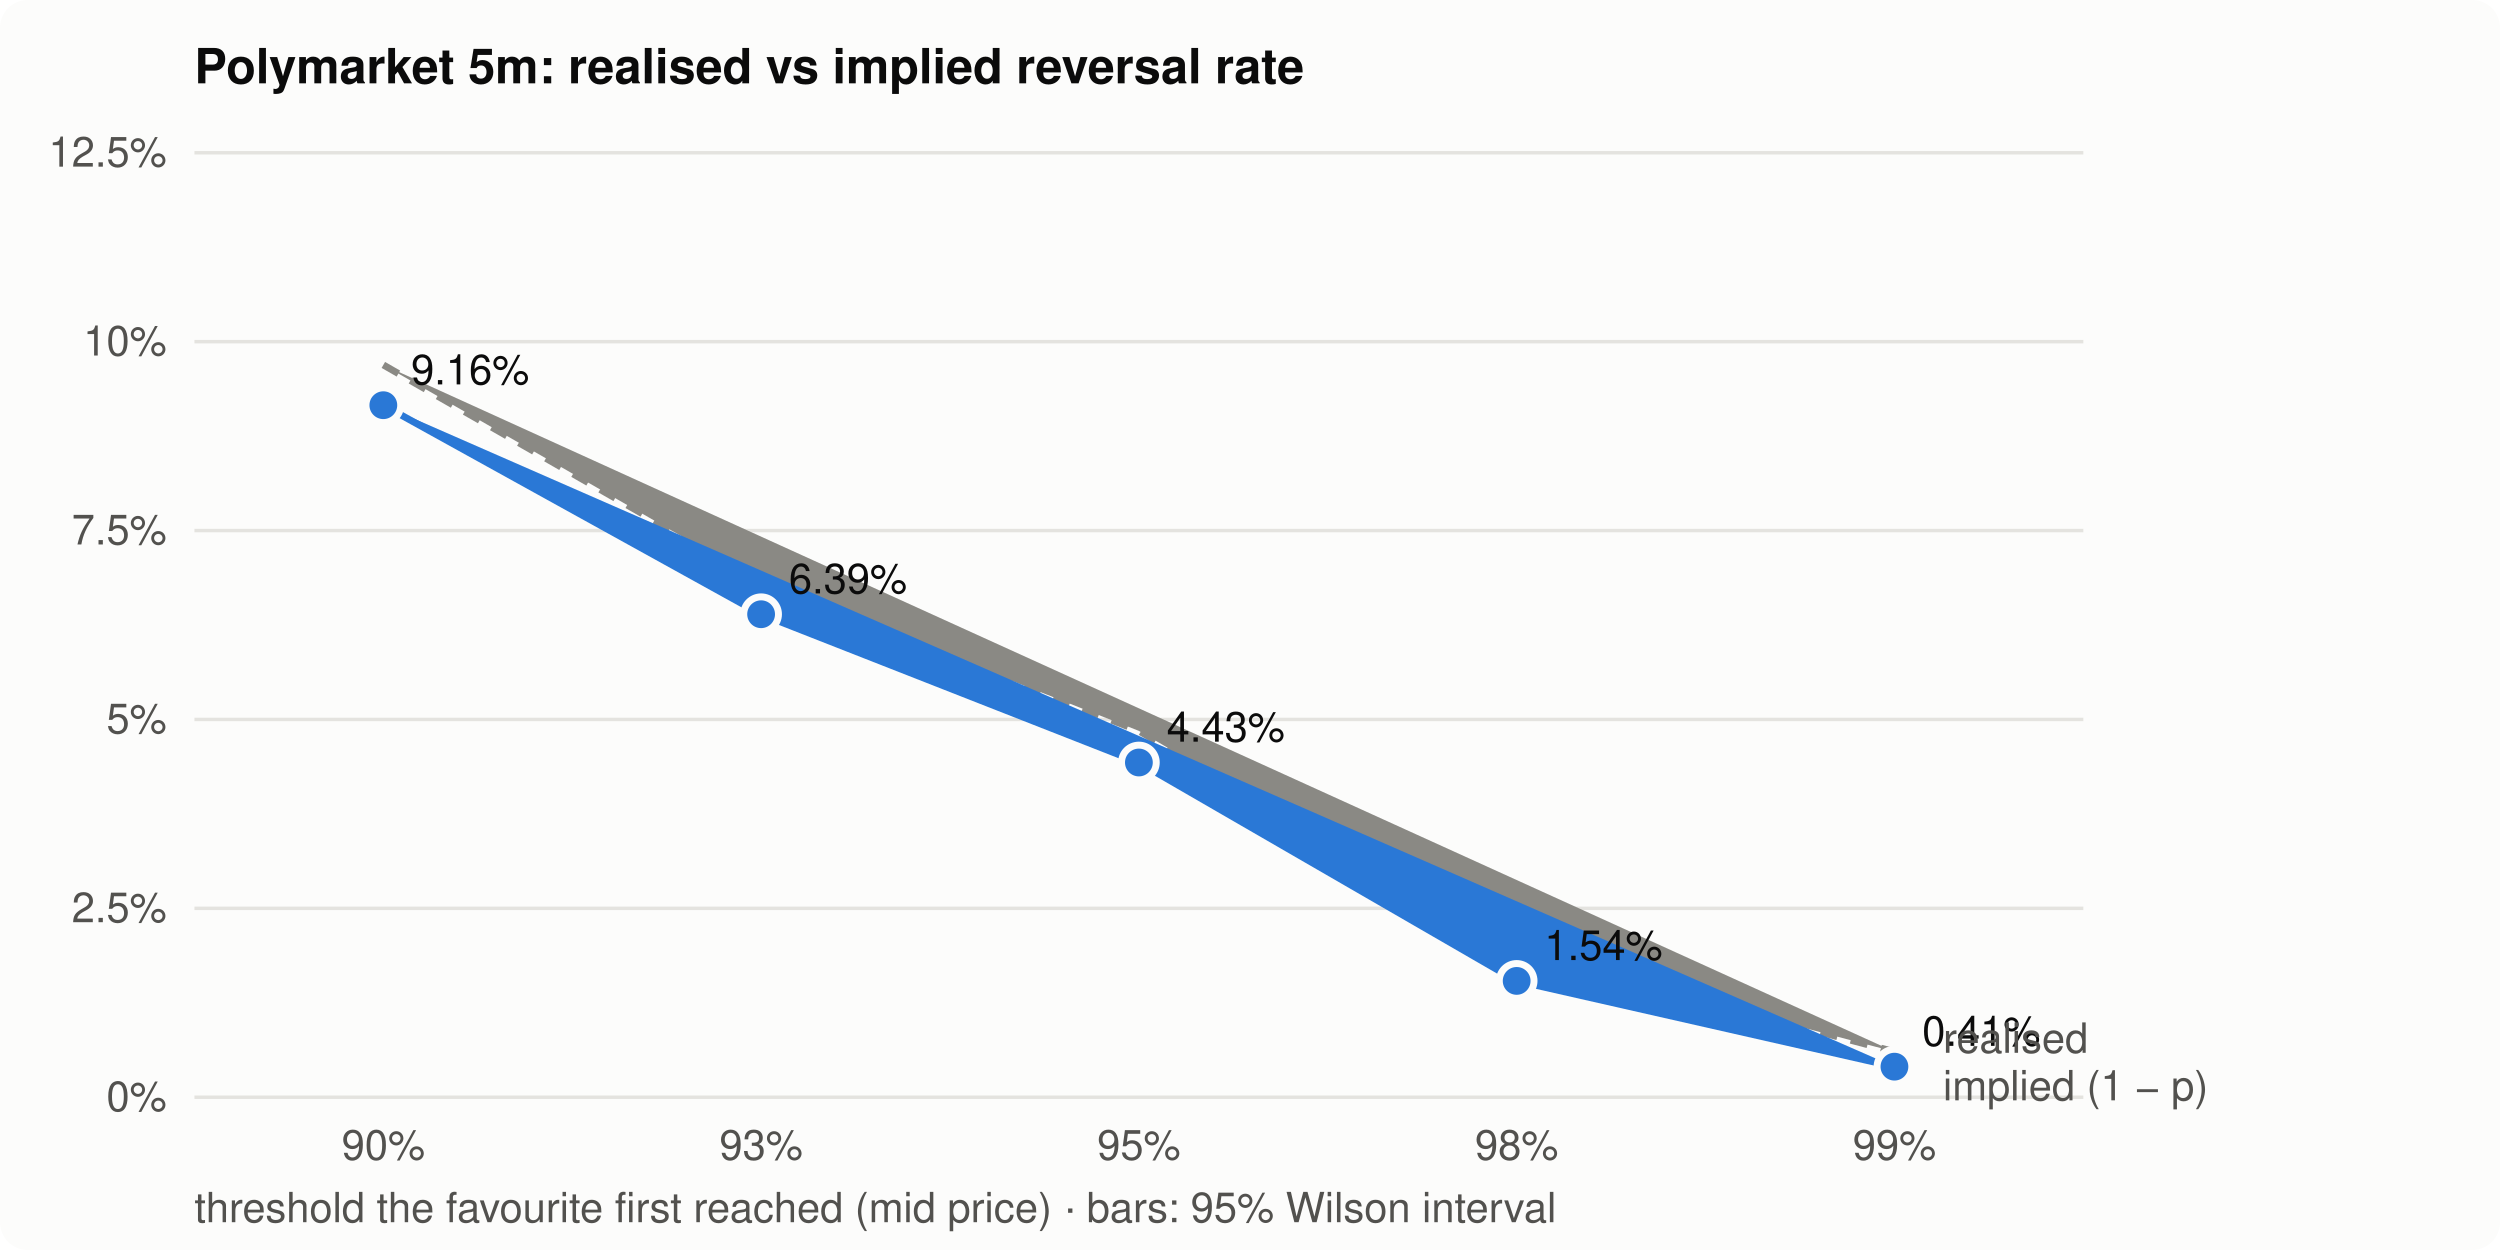
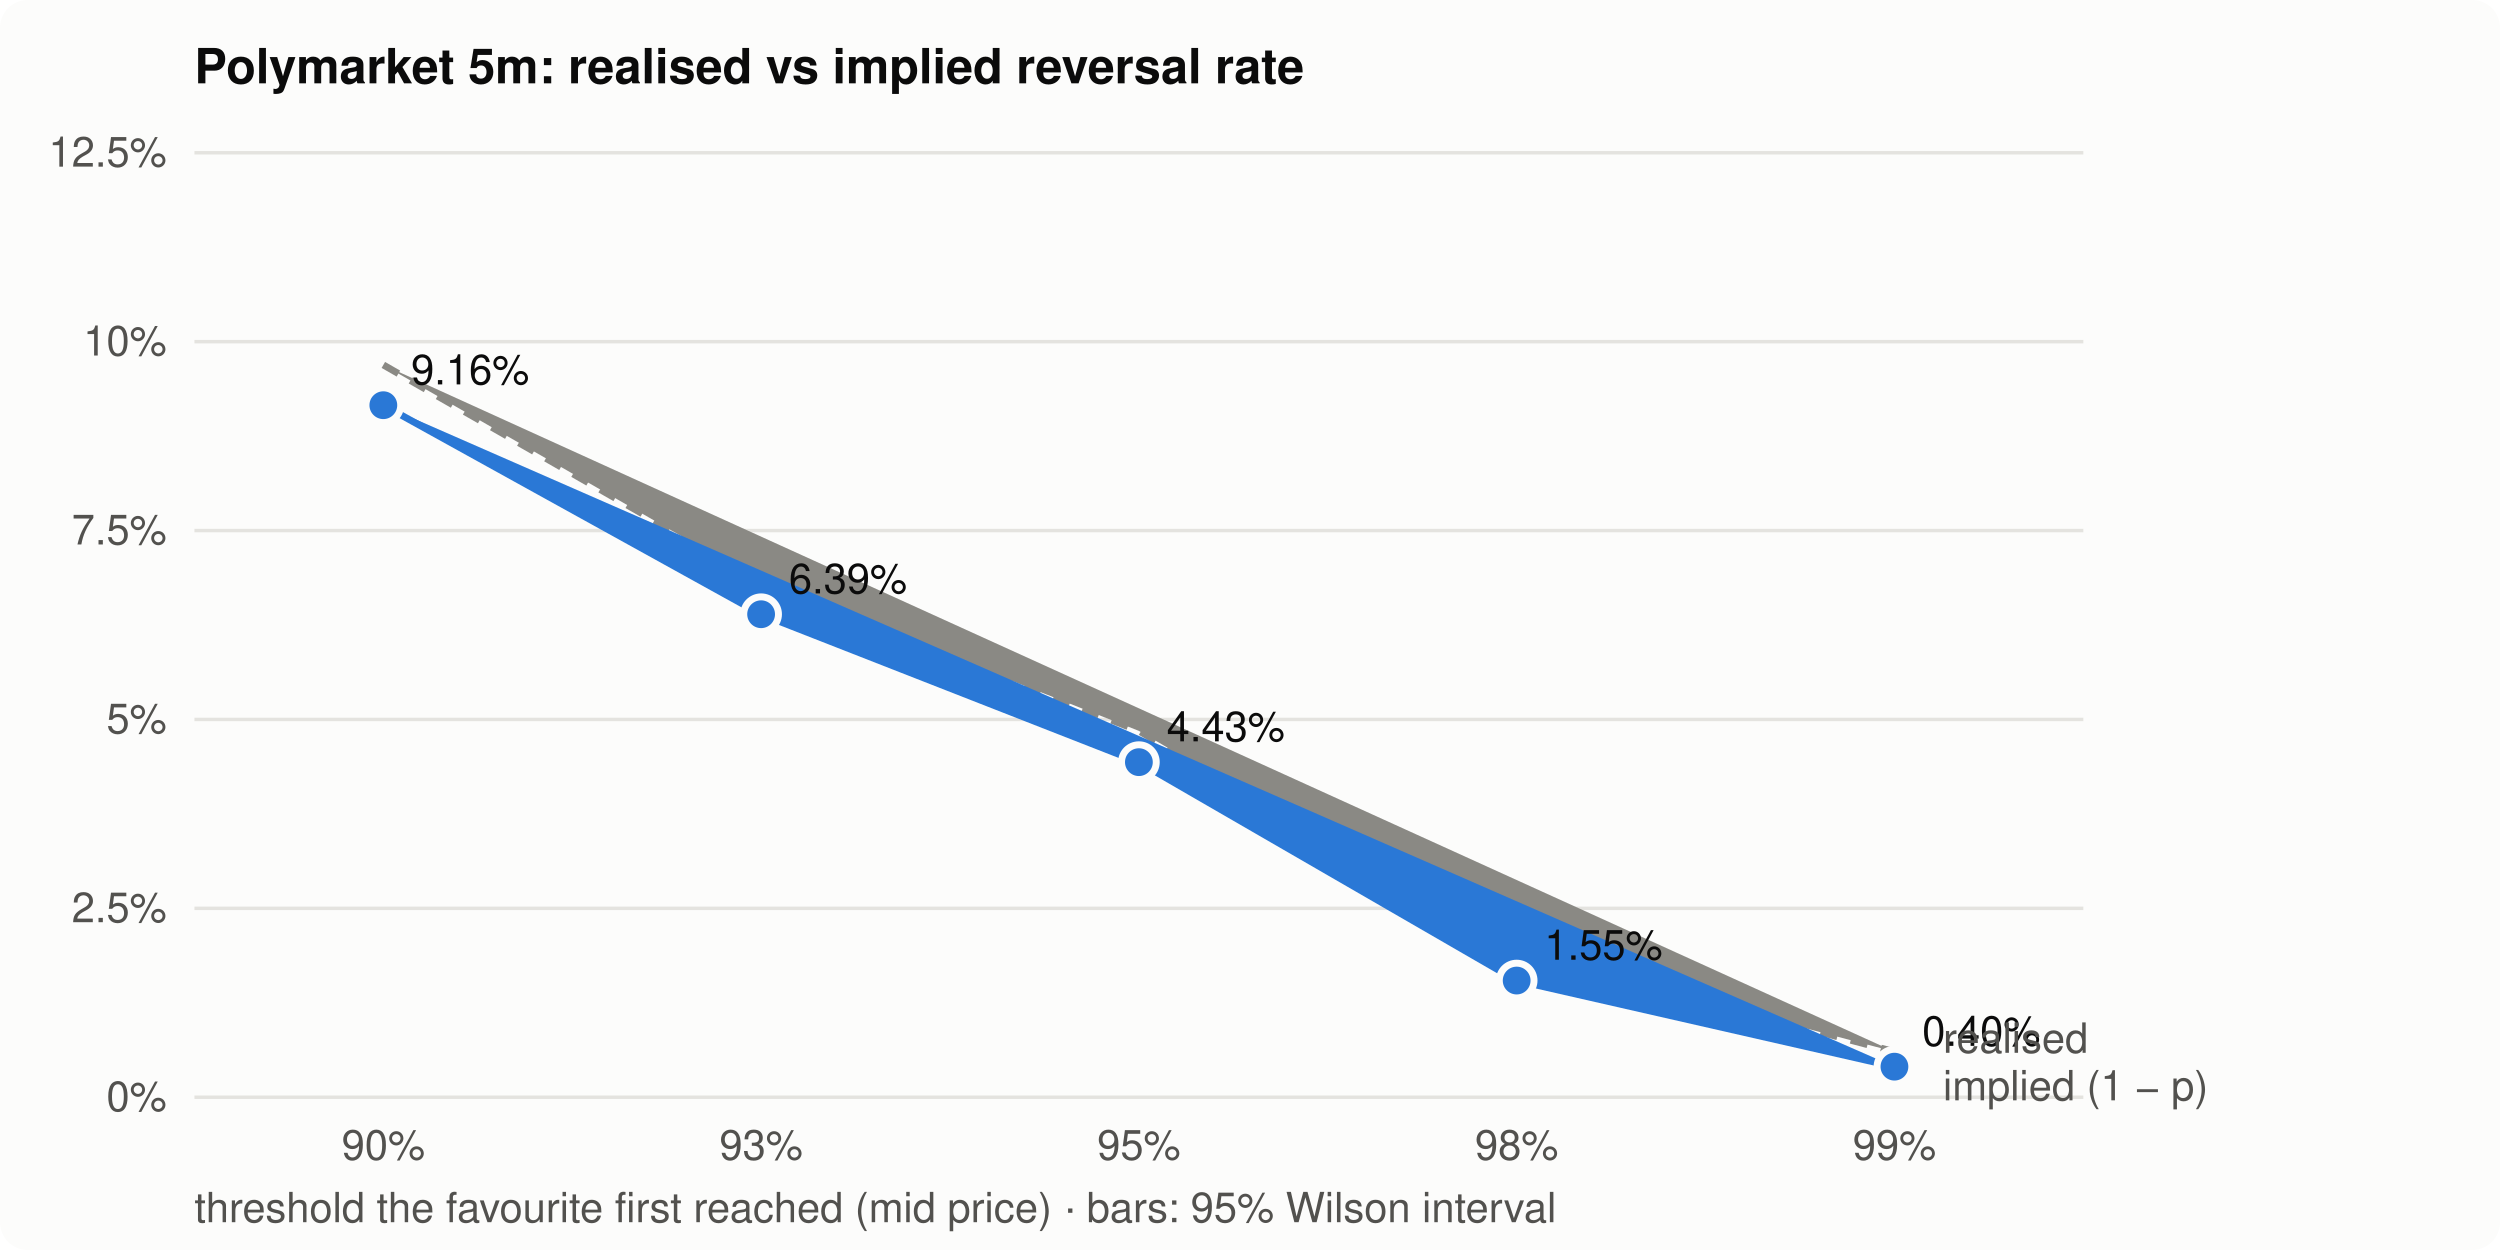
<svg xmlns="http://www.w3.org/2000/svg" viewBox="0 0 720 360" width="720" height="360" role="img" aria-label="Polymarket 5m: realised vs implied reversal rate">
  <style>
  .bg{fill:#fcfcfb} .t1{fill:#0b0b0b} .t2{fill:#52514e} .grid{stroke:#e4e3df}
  .s1{stroke:#2a78d6;fill:#2a78d6} .s2{stroke:#eb6834;fill:#eb6834} .s3{stroke:#1baf7a;fill:#1baf7a}
  .ref{stroke:#8a8984;fill:#8a8984} .ring{stroke:#fcfcfb}
  text{font-family:-apple-system,Segoe UI,Helvetica,Arial,sans-serif;font-size:12px}
  .title{font-size:14px;font-weight:600}
  @media (prefers-color-scheme: dark){
    .bg{fill:#1a1a19} .t1{fill:#f0efec} .t2{fill:#c3c2b7} .grid{stroke:#34332f}
    .s1{stroke:#3987e5;fill:#3987e5} .s2{stroke:#d95926;fill:#d95926} .s3{stroke:#199e70;fill:#199e70}
    .ref{stroke:#9d9c96;fill:#9d9c96} .ring{stroke:#1a1a19}
  }
</style>
  <rect class="bg" width="720" height="360" rx="8" />
  <text class="t1 title" x="56" y="24">Polymarket 5m: realised vs implied reversal rate</text>
  <line class="grid" x1="56" x2="600" y1="316.0" y2="316.0" stroke-width="1" />
  <text class="t2" x="48" y="320.0" text-anchor="end">0%</text>
  <line class="grid" x1="56" x2="600" y1="261.6" y2="261.6" stroke-width="1" />
  <text class="t2" x="48" y="265.6" text-anchor="end">2.5%</text>
  <line class="grid" x1="56" x2="600" y1="207.2" y2="207.2" stroke-width="1" />
  <text class="t2" x="48" y="211.2" text-anchor="end">5%</text>
  <line class="grid" x1="56" x2="600" y1="152.8" y2="152.8" stroke-width="1" />
  <text class="t2" x="48" y="156.8" text-anchor="end">7.5%</text>
  <line class="grid" x1="56" x2="600" y1="98.4" y2="98.4" stroke-width="1" />
  <text class="t2" x="48" y="102.4" text-anchor="end">10%</text>
  <line class="grid" x1="56" x2="600" y1="44.0" y2="44.0" stroke-width="1" />
  <text class="t2" x="48" y="48.0" text-anchor="end">12.5%</text>
  <text class="t2" x="110.4" y="334" text-anchor="middle">90%</text>
  <text class="t2" x="219.2" y="334" text-anchor="middle">93%</text>
  <text class="t2" x="328.0" y="334" text-anchor="middle">95%</text>
  <text class="t2" x="436.8" y="334" text-anchor="middle">98%</text>
  <text class="t2" x="545.6" y="334" text-anchor="middle">99%</text>
  <path class="ref" d="M110.4,105.1 L219.2,167.6 L328.0,210.5 L436.8,274.2 L545.6,302.9" fill="none" stroke-width="2" stroke-linejoin="round" stroke-dasharray="5 4" />
-   <line class="s1" x1="110.4" x2="110.4" y1="119.7" y2="113.7" stroke-width="2" stroke-linecap="round" />
+   <line class="s1" x1="110.4" x2="110.4" y1="119.6" y2="113.6" stroke-width="2" stroke-linecap="round" />
  <line class="s1" x1="219.2" x2="219.2" y1="179.4" y2="174.3" stroke-width="2" stroke-linecap="round" />
  <line class="s1" x1="328.0" x2="328.0" y1="221.7" y2="217.4" stroke-width="2" stroke-linecap="round" />
-   <line class="s1" x1="436.8" x2="436.8" y1="283.9" y2="281.1" stroke-width="2" stroke-linecap="round" />
-   <line class="s1" x1="545.6" x2="545.6" y1="309.1" y2="304.8" stroke-width="2" stroke-linecap="round" />
-   <path class="s1" d="M110.4,116.7 L219.2,176.9 L328.0,219.6 L436.8,282.5 L545.6,307.2" fill="none" stroke-width="2" stroke-linejoin="round" />
+   <line class="s1" x1="436.8" x2="436.8" y1="283.7" y2="280.9" stroke-width="2" stroke-linecap="round" />
+   <line class="s1" x1="545.6" x2="545.6" y1="309.1" y2="304.9" stroke-width="2" stroke-linecap="round" />
+   <path class="s1" d="M110.4,116.7 L219.2,176.9 L328.0,219.5 L436.8,282.4 L545.6,307.2" fill="none" stroke-width="2" stroke-linejoin="round" />
  <circle class="s1 ring" cx="110.4" cy="116.7" r="5" stroke-width="2" />
  <text class="t1" x="118.4" y="110.7">9.16%</text>
  <circle class="s1 ring" cx="219.2" cy="176.9" r="5" stroke-width="2" />
  <text class="t1" x="227.2" y="170.9">6.39%</text>
-   <circle class="s1 ring" cx="328.0" cy="219.6" r="5" stroke-width="2" />
-   <text class="t1" x="336.0" y="213.6">4.43%</text>
-   <circle class="s1 ring" cx="436.8" cy="282.5" r="5" stroke-width="2" />
-   <text class="t1" x="444.8" y="276.5">1.54%</text>
+   <circle class="s1 ring" cx="328.0" cy="219.5" r="5" stroke-width="2" />
+   <text class="t1" x="336.0" y="213.5">4.43%</text>
+   <circle class="s1 ring" cx="436.8" cy="282.4" r="5" stroke-width="2" />
+   <text class="t1" x="444.8" y="276.4">1.55%</text>
  <circle class="s1 ring" cx="545.6" cy="307.2" r="5" stroke-width="2" />
-   <text class="t1" x="553.6" y="301.2">0.41%</text>
+   <text class="t1" x="553.6" y="301.2">0.40%</text>
  <text class="t2" x="559.6" y="316.9">implied (1 − p)</text>
  <text class="t2" x="559.6" y="303.2">realised</text>
  <text class="t2" x="56" y="352">threshold the favourite first reached (mid price) · bars: 95% Wilson interval</text>
</svg>
